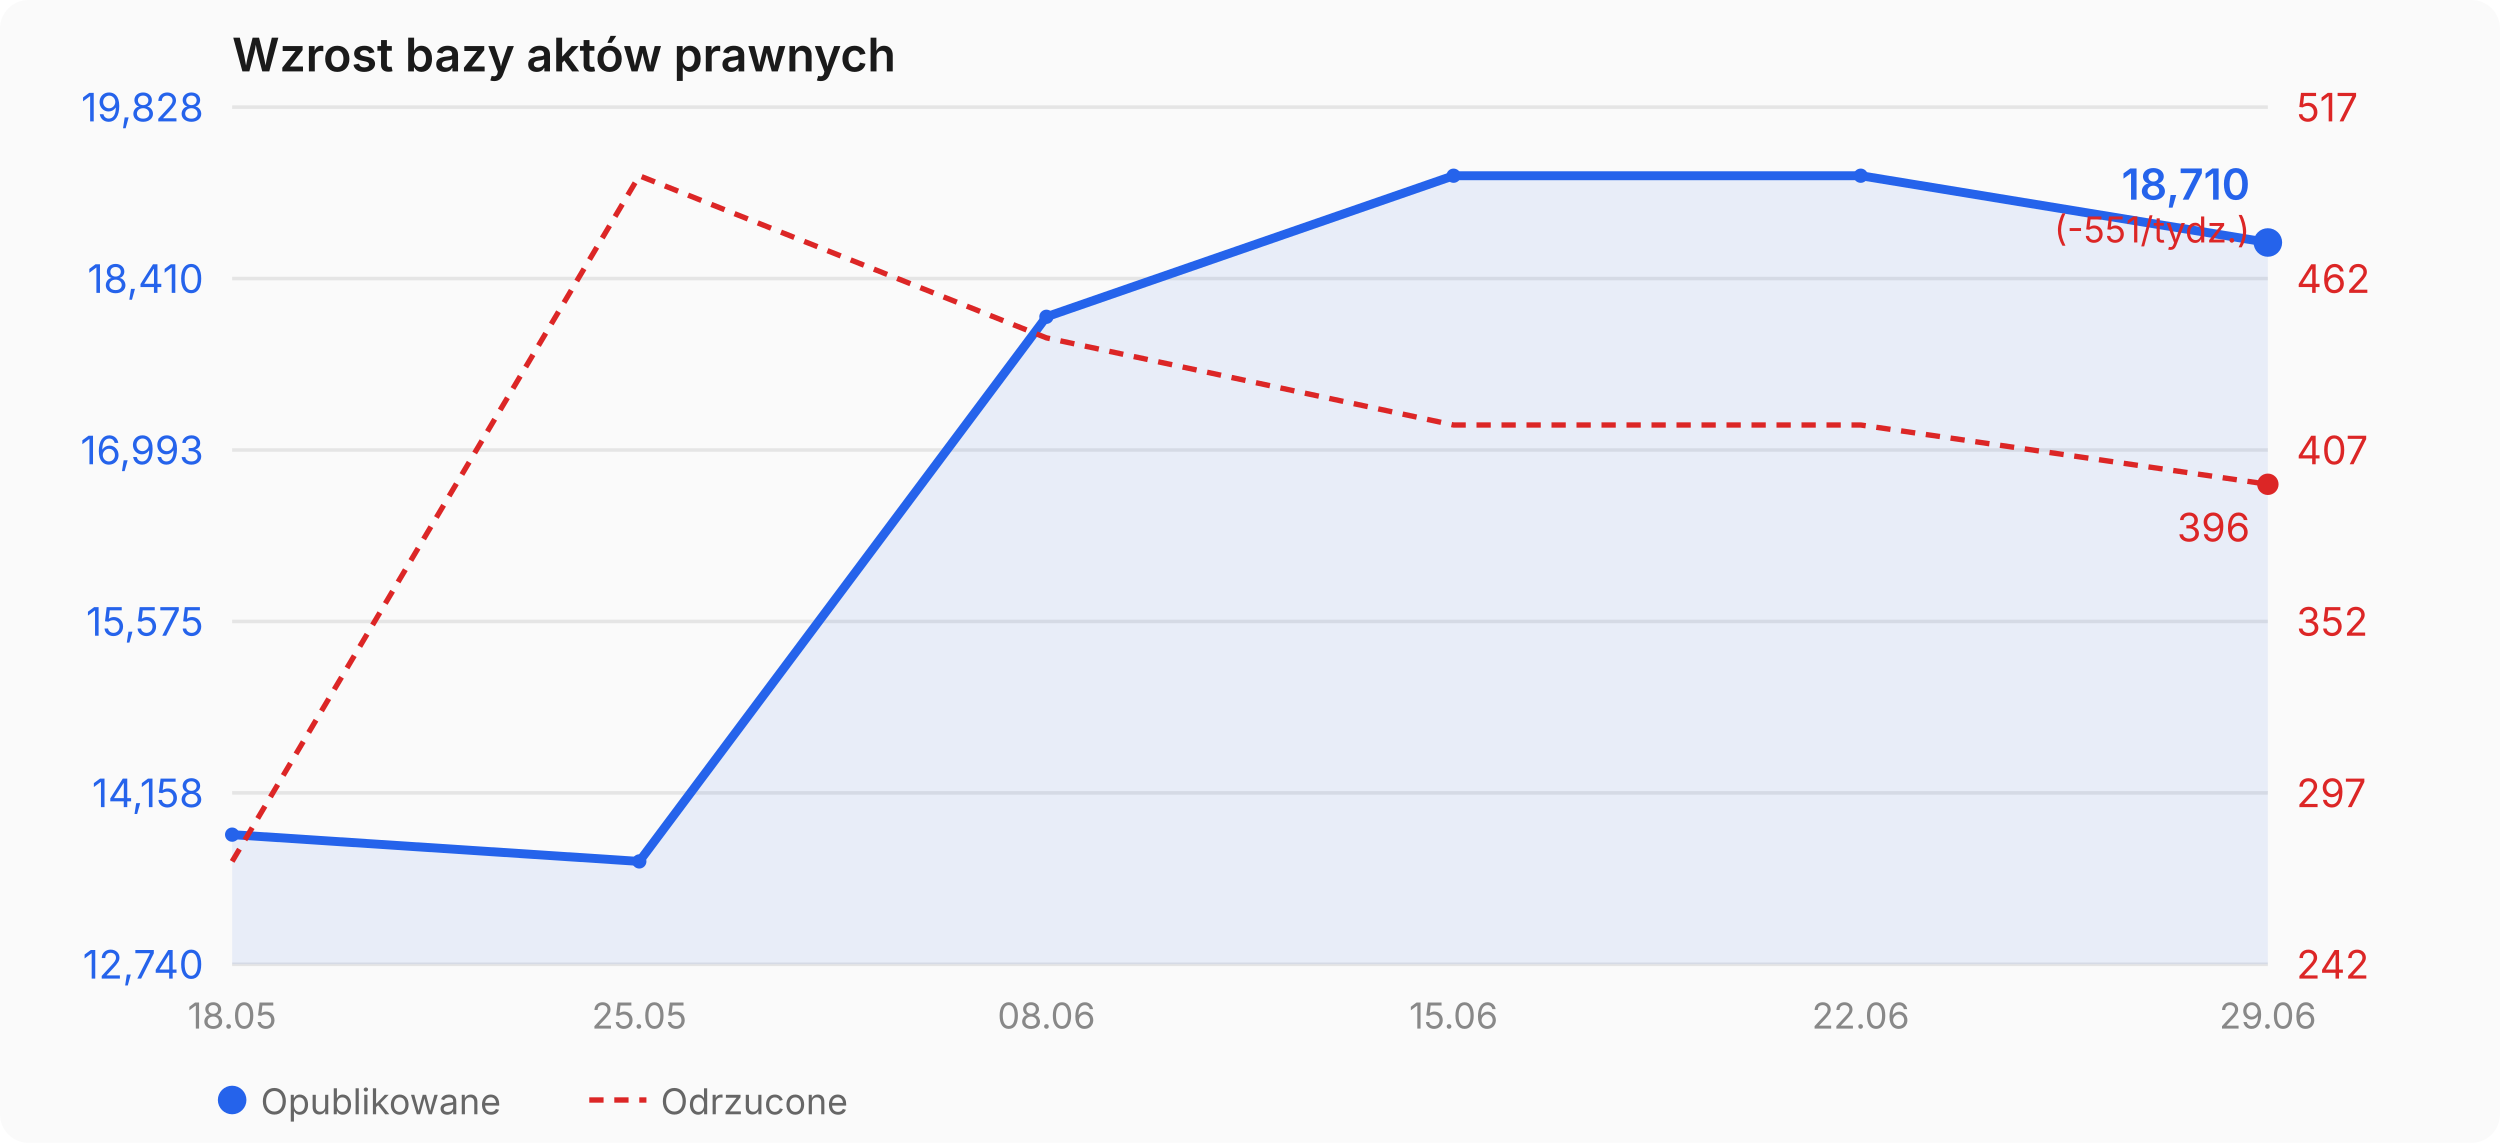
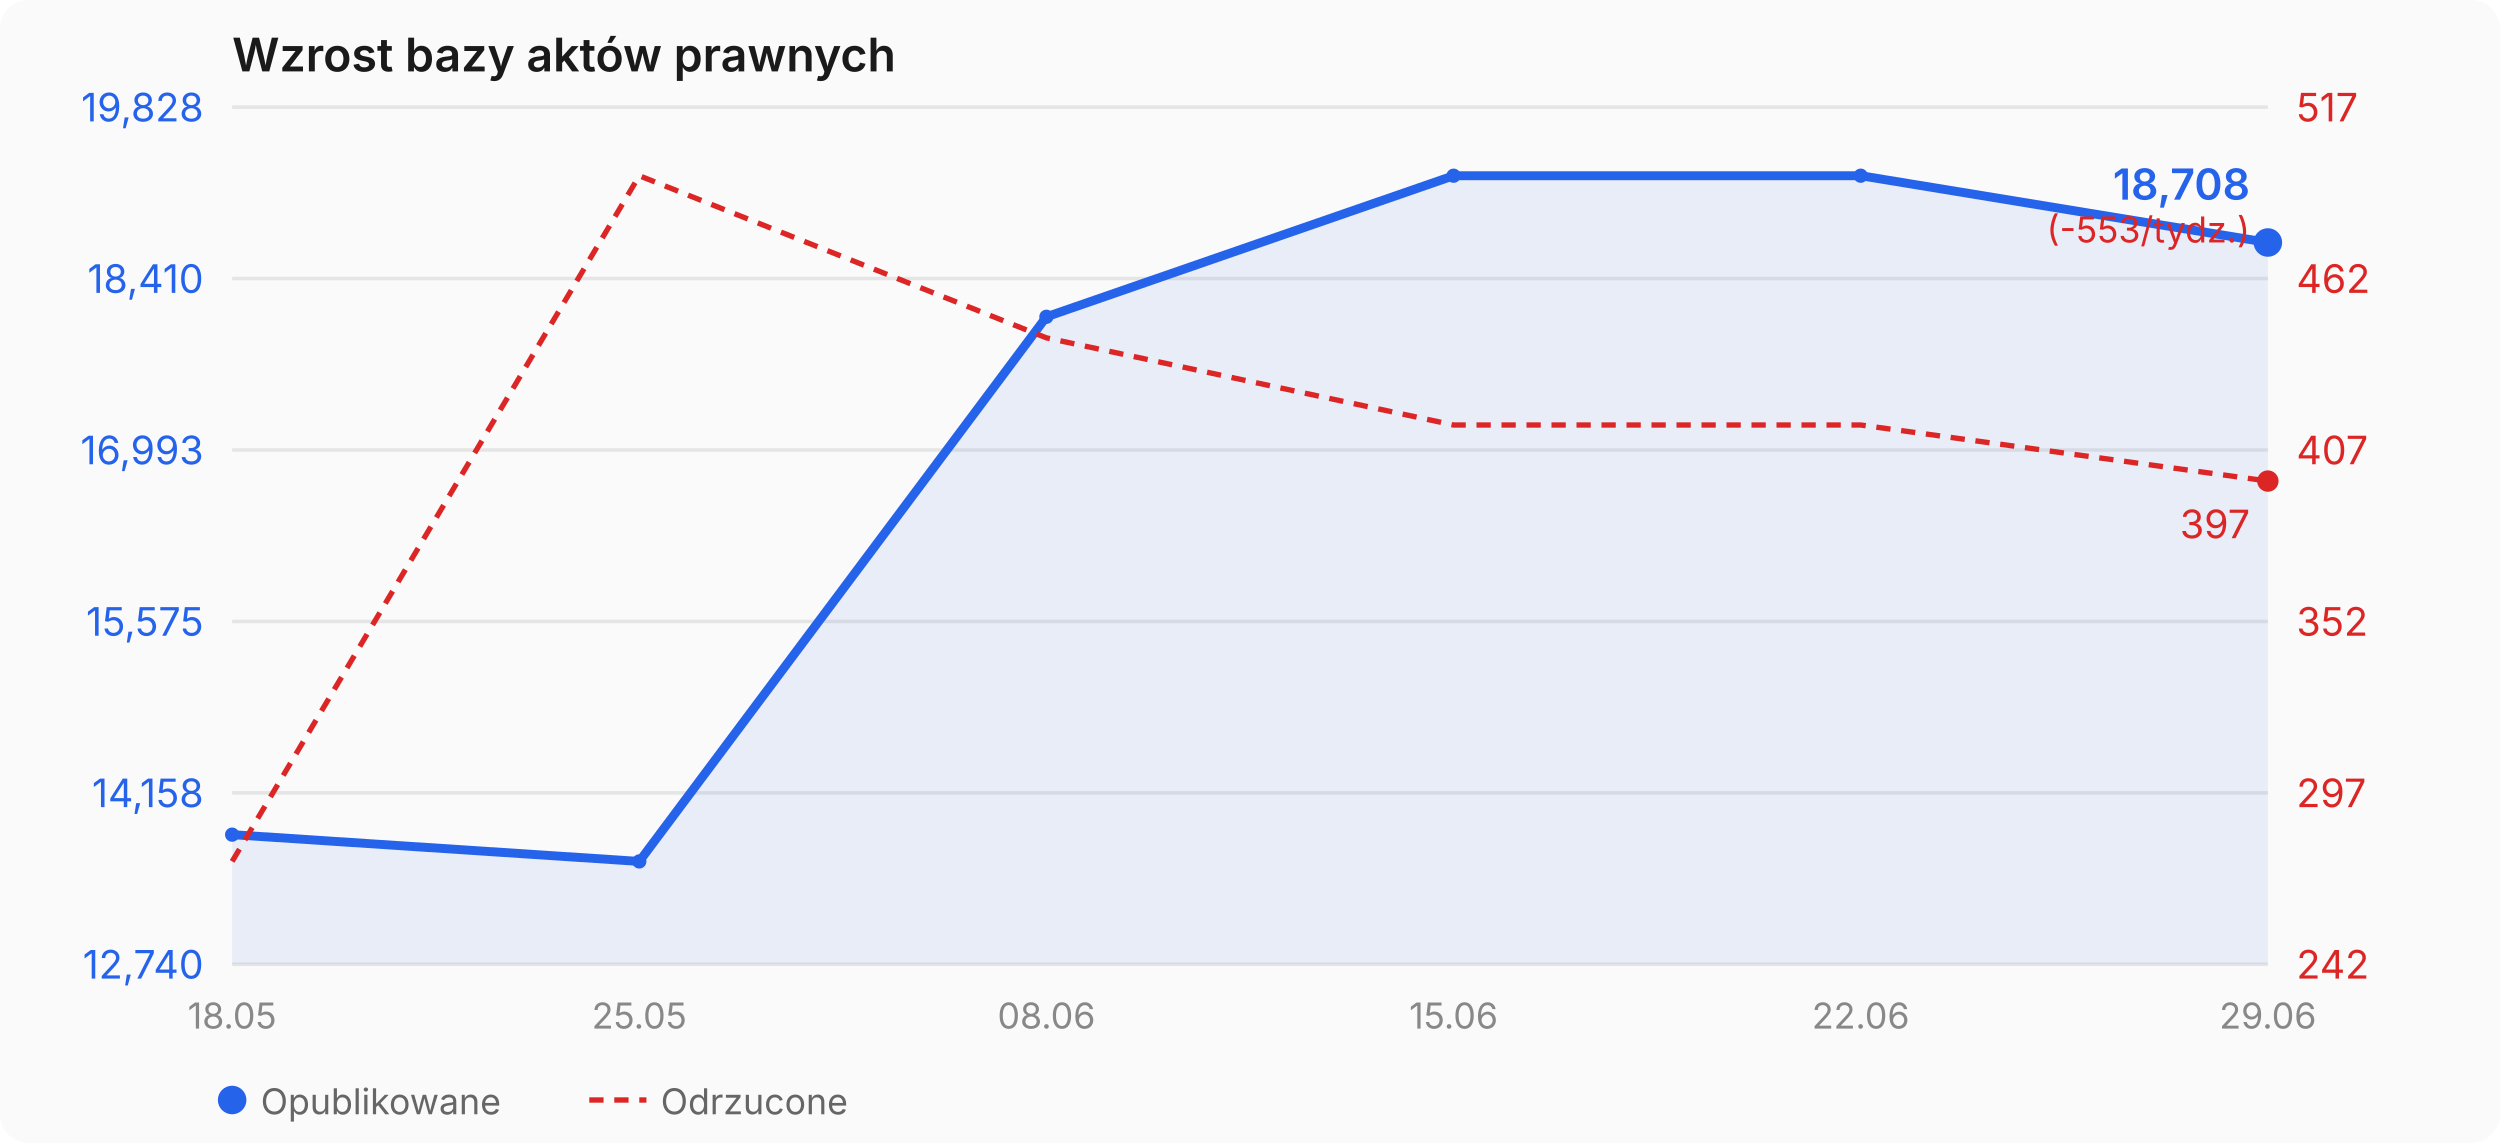
<svg xmlns="http://www.w3.org/2000/svg" viewBox="0 0 700 320" font-family="system-ui, -apple-system, sans-serif">
  <rect width="700" height="320" fill="#fafafa" rx="8" />
  <text x="65" y="20" font-size="13" font-weight="600" fill="#1a1a1a">Wzrost bazy aktów prawnych</text>
  <line x1="65" y1="270.0" x2="635" y2="270.0" stroke="#e5e5e5" stroke-width="1" />
  <line x1="65" y1="222.0" x2="635" y2="222.0" stroke="#e5e5e5" stroke-width="1" />
  <line x1="65" y1="174.0" x2="635" y2="174.0" stroke="#e5e5e5" stroke-width="1" />
  <line x1="65" y1="126.0" x2="635" y2="126.0" stroke="#e5e5e5" stroke-width="1" />
  <line x1="65" y1="78.0" x2="635" y2="78.0" stroke="#e5e5e5" stroke-width="1" />
  <line x1="65" y1="30.0" x2="635" y2="30.0" stroke="#e5e5e5" stroke-width="1" />
  <text x="57" y="274.0" text-anchor="end" font-size="11" fill="#2563eb">12,740</text>
  <text x="57" y="226.0" text-anchor="end" font-size="11" fill="#2563eb">14,158</text>
  <text x="57" y="178.0" text-anchor="end" font-size="11" fill="#2563eb">15,575</text>
  <text x="57" y="130.0" text-anchor="end" font-size="11" fill="#2563eb">16,993</text>
  <text x="57" y="82.0" text-anchor="end" font-size="11" fill="#2563eb">18,410</text>
  <text x="57" y="34.0" text-anchor="end" font-size="11" fill="#2563eb">19,828</text>
  <text x="643" y="274.0" text-anchor="start" font-size="11" fill="#dc2626">242</text>
  <text x="643" y="226.0" text-anchor="start" font-size="11" fill="#dc2626">297</text>
  <text x="643" y="178.0" text-anchor="start" font-size="11" fill="#dc2626">352</text>
  <text x="643" y="130.0" text-anchor="start" font-size="11" fill="#dc2626">407</text>
  <text x="643" y="82.0" text-anchor="start" font-size="11" fill="#dc2626">462</text>
  <text x="643" y="34.0" text-anchor="start" font-size="11" fill="#dc2626">517</text>
  <polygon points="65.0,270.0 65.0,233.7 179.0,241.2 293.0,88.7 407.0,49.2 521.0,49.2 635.0,67.9 635.0,270.0" fill="#2563eb" fill-opacity="0.08" />
  <polyline points="65.0,233.7 179.0,241.2 293.0,88.7 407.0,49.2 521.0,49.2 635.0,67.9" fill="none" stroke="#2563eb" stroke-width="2.5" stroke-linejoin="round" />
-   <polyline points="65.0,241.2 179.0,49.2 293.0,94.6 407.0,119.0 521.0,119.0 635.0,135.6" fill="none" stroke="#dc2626" stroke-width="1.5" stroke-dasharray="4,3" stroke-linejoin="round" />
+   <polyline points="65.0,241.2 179.0,49.2 293.0,94.6 407.0,119.0 521.0,119.0 635.0,134.7" fill="none" stroke="#dc2626" stroke-width="1.5" stroke-dasharray="4,3" stroke-linejoin="round" />
  <circle cx="65.0" cy="233.7" r="2" fill="#2563eb" />
  <circle cx="179.0" cy="241.2" r="2" fill="#2563eb" />
  <circle cx="293.0" cy="88.7" r="2" fill="#2563eb" />
  <circle cx="407.0" cy="49.2" r="2" fill="#2563eb" />
  <circle cx="521.0" cy="49.2" r="2" fill="#2563eb" />
  <circle cx="635.0" cy="67.9" r="4" fill="#2563eb" />
-   <circle cx="635.0" cy="135.6" r="3" fill="#dc2626" />
-   <text x="630.0" y="55.9" text-anchor="end" font-size="12" font-weight="600" fill="#2563eb">18,710</text>
-   <text x="630.0" y="67.9" text-anchor="end" font-size="10" fill="#dc2626">(-551/tydz.)</text>
-   <text x="630.0" y="151.6" text-anchor="end" font-size="11" fill="#dc2626">396</text>
+   <circle cx="635.0" cy="134.7" r="3" fill="#dc2626" />
+   <text x="630.0" y="55.9" text-anchor="end" font-size="12" font-weight="600" fill="#2563eb">18,708</text>
+   <text x="630.0" y="67.9" text-anchor="end" font-size="10" fill="#dc2626">(-553/tydz.)</text>
+   <text x="630.0" y="150.7" text-anchor="end" font-size="11" fill="#dc2626">397</text>
  <text x="65.0" y="288" text-anchor="middle" font-size="10" fill="#888">18.05</text>
  <text x="179.0" y="288" text-anchor="middle" font-size="10" fill="#888">25.05</text>
  <text x="293.0" y="288" text-anchor="middle" font-size="10" fill="#888">08.06</text>
  <text x="407.0" y="288" text-anchor="middle" font-size="10" fill="#888">15.06</text>
  <text x="521.0" y="288" text-anchor="middle" font-size="10" fill="#888">22.06</text>
  <text x="635.0" y="288" text-anchor="middle" font-size="10" fill="#888">29.06</text>
  <circle cx="65" cy="308" r="4" fill="#2563eb" />
  <text x="73" y="312" font-size="10" fill="#666">Opublikowane</text>
  <line x1="165" y1="308" x2="181" y2="308" stroke="#dc2626" stroke-width="1.5" stroke-dasharray="4,3" />
  <text x="185" y="312" font-size="10" fill="#666">Odrzucone</text>
</svg>
